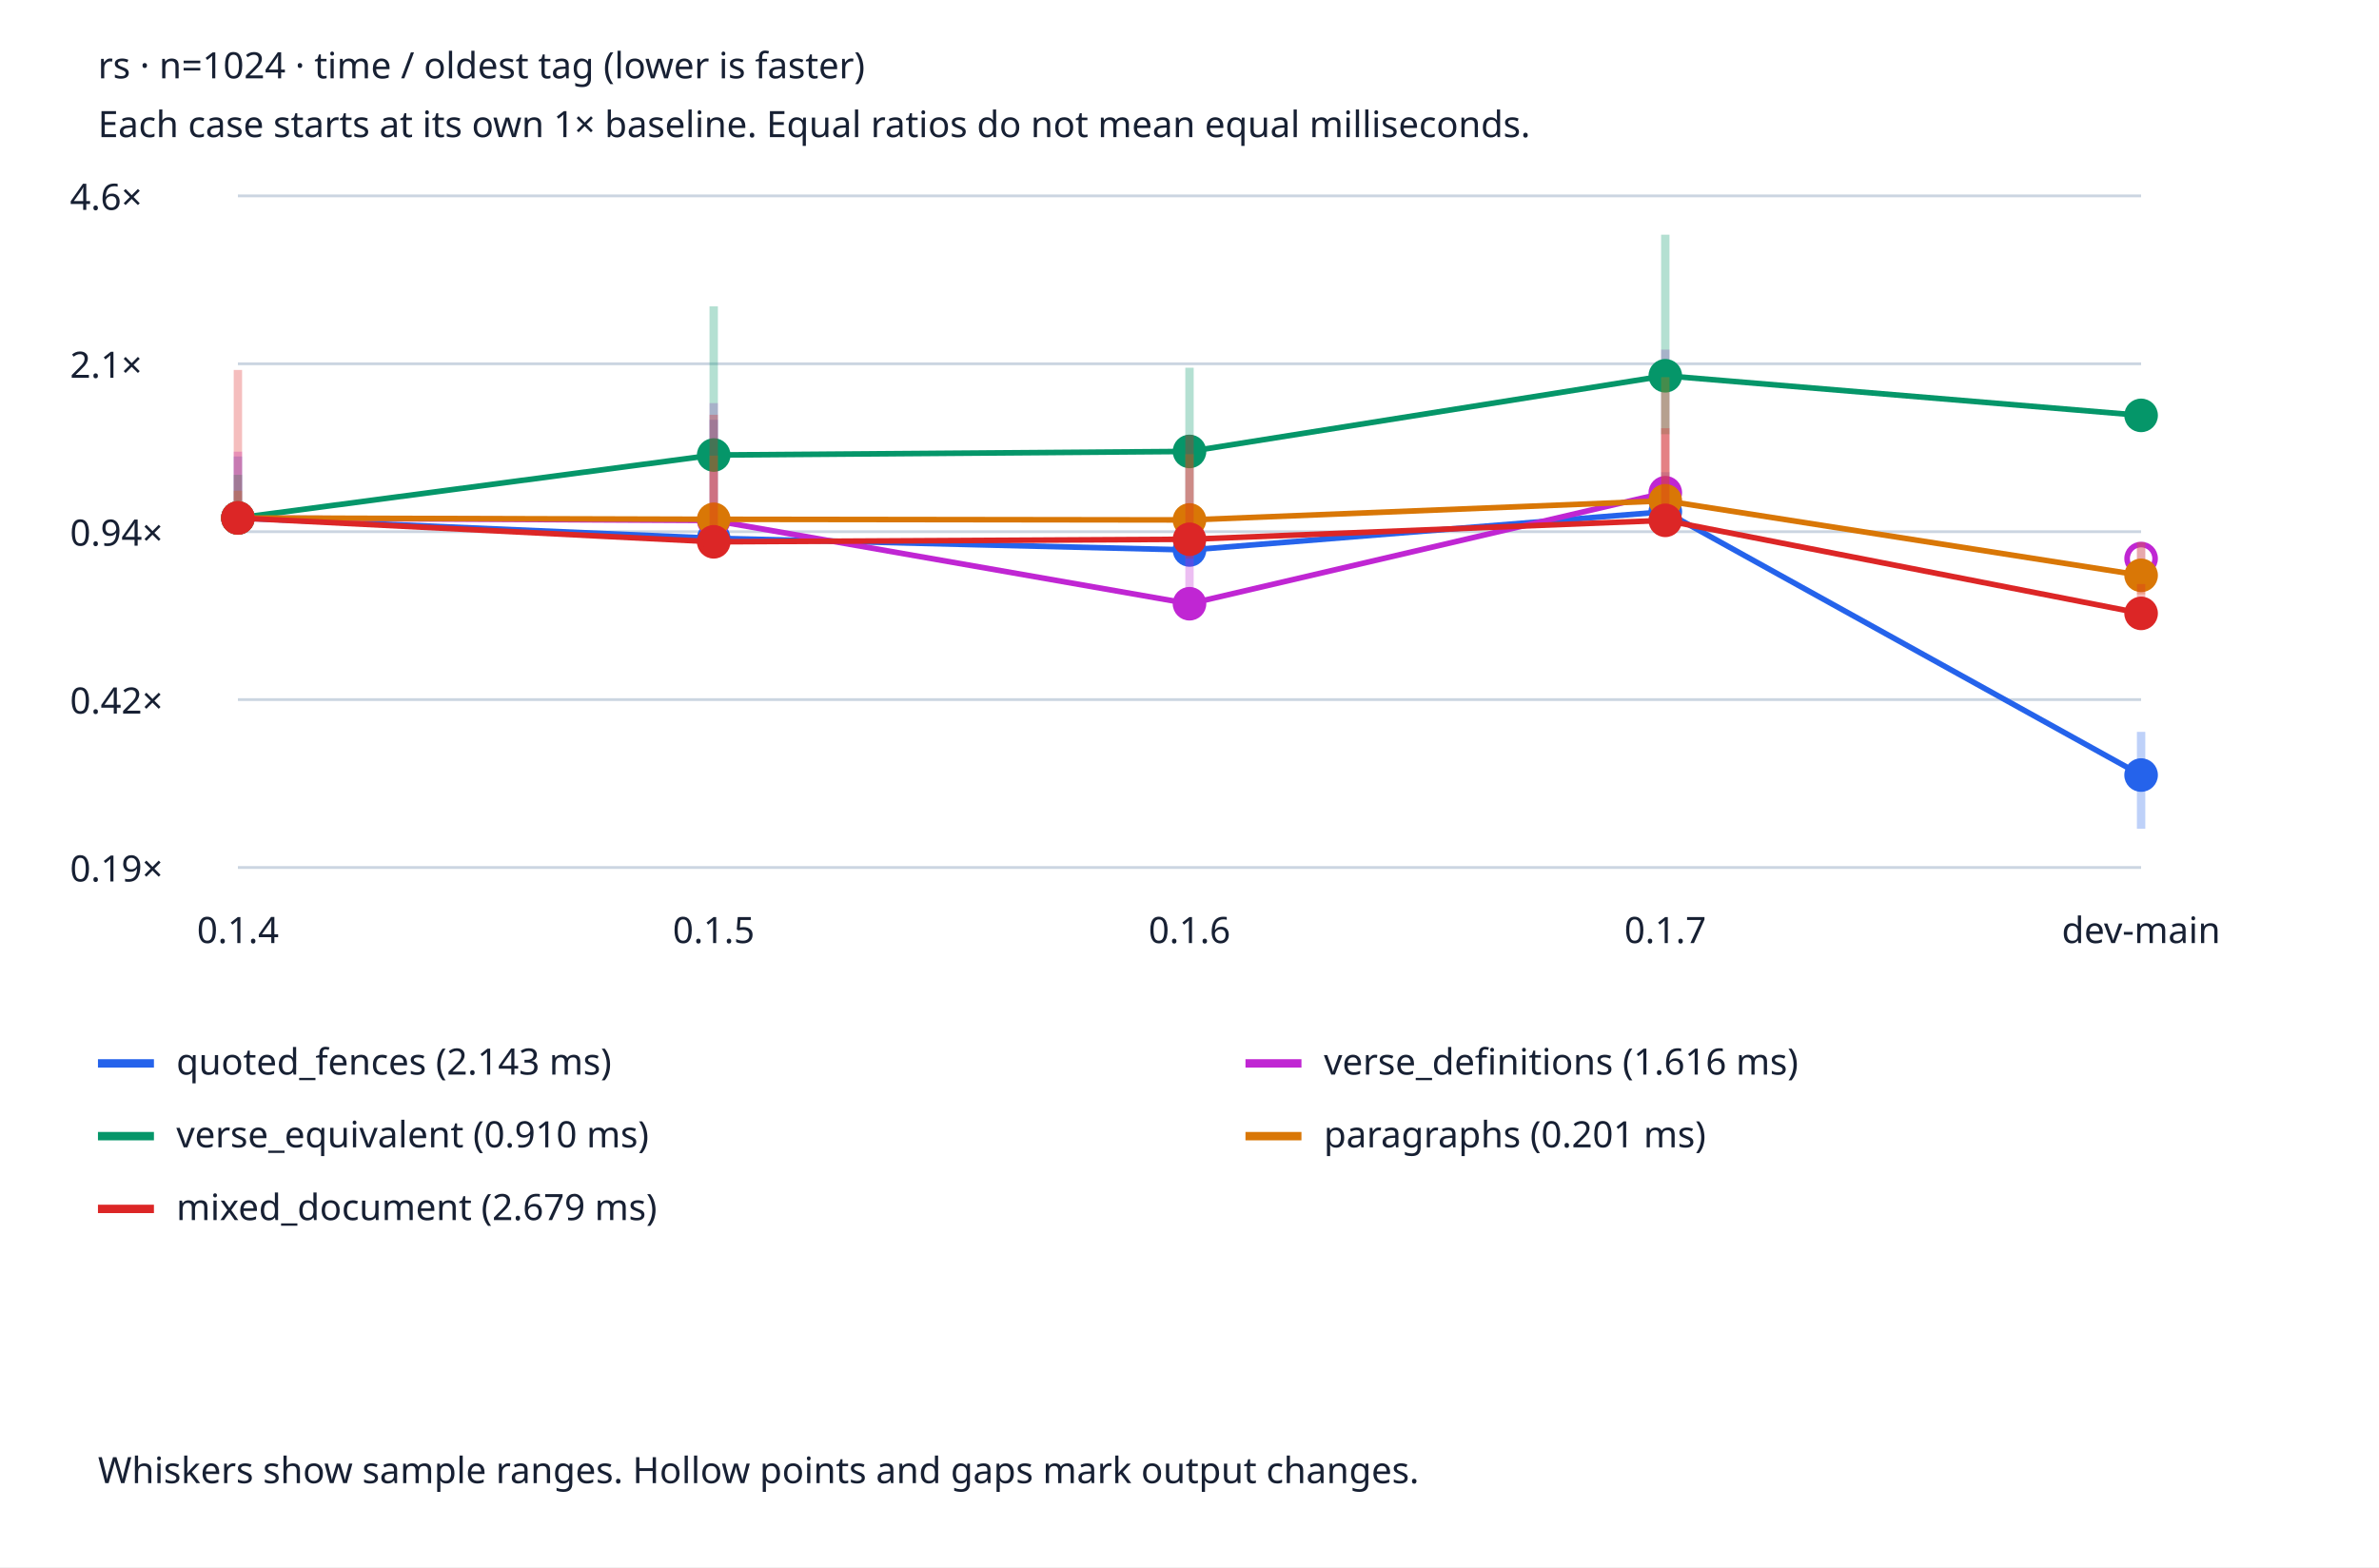
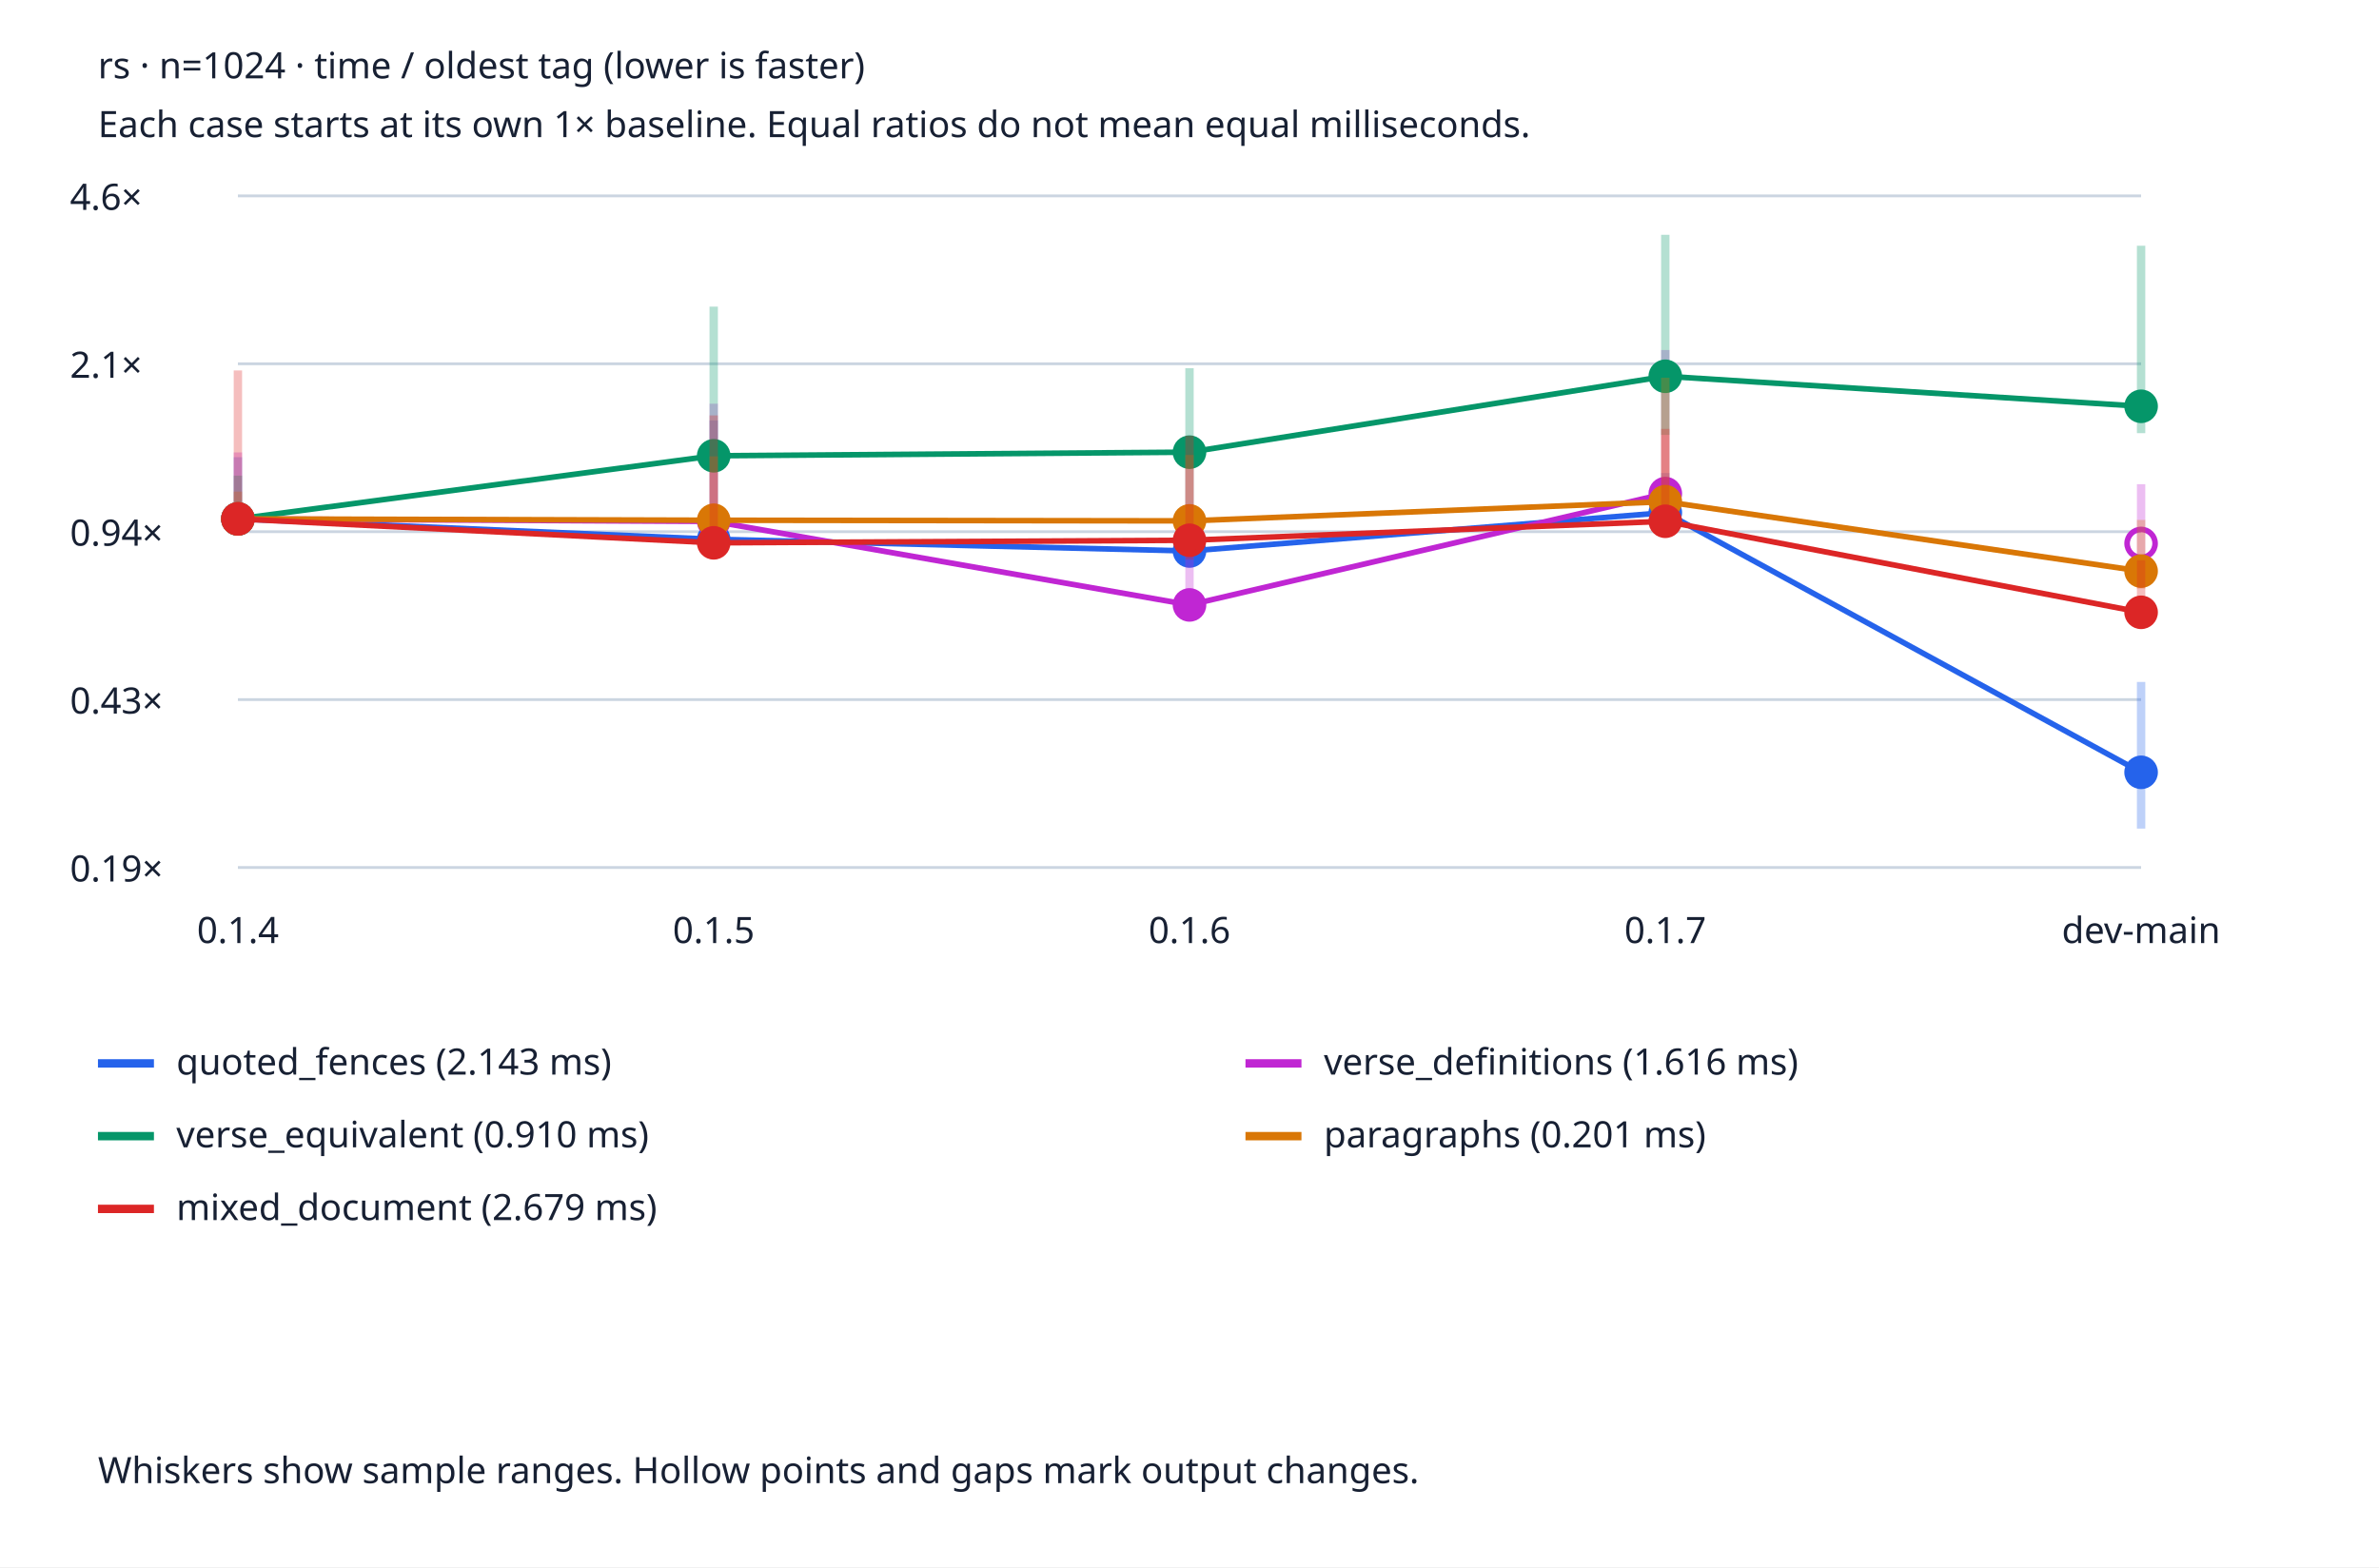
<svg xmlns="http://www.w3.org/2000/svg" viewBox="0 0 850 560" role="img" aria-labelledby="title desc">
  <style>text{font:13px system-ui;fill:#172033}.bg{fill:#fff}.grid{stroke:#cbd5e1}@media(prefers-color-scheme:dark){text{fill:#edf2f7}.bg{fill:#152033}.grid{stroke:#475569}}</style>
  <rect class="bg" width="850" height="560" />
  <text x="35" y="28" font-weight="bold">rs · n=1024 · time / oldest tag (lower is faster)</text>
  <text x="35" y="49">Each case starts at its own 1× baseline. Equal ratios do not mean equal milliseconds.</text>
  <line class="grid" x1="85" x2="765" y1="310.0" y2="310.0" />
  <text x="25" y="315.0">0.19×</text>
  <line class="grid" x1="85" x2="765" y1="250.0" y2="250.0" />
-   <text x="25" y="255.0">0.42×</text>
+   <text x="25" y="255.0">0.43×</text>
  <line class="grid" x1="85" x2="765" y1="190.0" y2="190.0" />
  <text x="25" y="195.0">0.94×</text>
  <line class="grid" x1="85" x2="765" y1="130" y2="130" />
  <text x="25" y="135">2.1×</text>
  <line class="grid" x1="85" x2="765" y1="70.0" y2="70.0" />
  <text x="25" y="75.0">4.6×</text>
  <text x="85.0" y="337" text-anchor="middle">0.1.4</text>
  <text x="255.0" y="337" text-anchor="middle">0.1.5</text>
  <text x="425.0" y="337" text-anchor="middle">0.1.6</text>
  <text x="595.0" y="337" text-anchor="middle">0.1.7</text>
  <text x="765.0" y="337" text-anchor="middle">dev-main</text>
-   <line x1="85.0" x2="85.0" y1="190.453" y2="163.11" stroke="#2563eb" stroke-width="3" opacity=".3" />
-   <circle cx="85.0" cy="185.093" r="5" fill="#2563eb" stroke="#2563eb" stroke-width="2" />
-   <line x1="85.0" y1="185.093" x2="255.0" y2="192.346" stroke="#2563eb" stroke-width="2" />
-   <line x1="255.0" x2="255.0" y1="199.131" y2="150.011" stroke="#2563eb" stroke-width="3" opacity=".3" />
-   <circle cx="255.0" cy="192.346" r="5" fill="#2563eb" stroke="#2563eb" stroke-width="2" />
-   <line x1="255.0" y1="192.346" x2="425.0" y2="196.535" stroke="#2563eb" stroke-width="2" />
-   <line x1="425.0" x2="425.0" y1="200.168" y2="157.048" stroke="#2563eb" stroke-width="3" opacity=".3" />
-   <circle cx="425.0" cy="196.535" r="5" fill="#2563eb" stroke="#2563eb" stroke-width="2" />
-   <line x1="425.0" y1="196.535" x2="595.0" y2="182.844" stroke="#2563eb" stroke-width="2" />
-   <line x1="595.0" x2="595.0" y1="187.702" y2="168.741" stroke="#2563eb" stroke-width="3" opacity=".3" />
-   <circle cx="595.0" cy="182.844" r="5" fill="#2563eb" stroke="#2563eb" stroke-width="2" />
-   <line x1="595.0" y1="182.844" x2="765.0" y2="276.961" stroke="#2563eb" stroke-width="2" />
-   <line x1="765.0" x2="765.0" y1="296.135" y2="261.534" stroke="#2563eb" stroke-width="3" opacity=".3" />
-   <circle cx="765.0" cy="276.961" r="5" fill="#2563eb" stroke="#2563eb" stroke-width="2" />
+   <line x1="85.0" x2="85.0" y1="190.801" y2="163.379" stroke="#2563eb" stroke-width="3" opacity=".3" />
+   <circle cx="85.0" cy="185.426" r="5" fill="#2563eb" stroke="#2563eb" stroke-width="2" />
+   <line x1="85.0" y1="185.426" x2="255.0" y2="192.7" stroke="#2563eb" stroke-width="2" />
+   <line x1="255.0" x2="255.0" y1="199.504" y2="150.242" stroke="#2563eb" stroke-width="3" opacity=".3" />
+   <circle cx="255.0" cy="192.7" r="5" fill="#2563eb" stroke="#2563eb" stroke-width="2" />
+   <line x1="255.0" y1="192.7" x2="425.0" y2="196.901" stroke="#2563eb" stroke-width="2" />
+   <line x1="425.0" x2="425.0" y1="200.545" y2="157.3" stroke="#2563eb" stroke-width="3" opacity=".3" />
+   <circle cx="425.0" cy="196.901" r="5" fill="#2563eb" stroke="#2563eb" stroke-width="2" />
+   <line x1="425.0" y1="196.901" x2="595.0" y2="183.171" stroke="#2563eb" stroke-width="2" />
+   <line x1="595.0" x2="595.0" y1="188.043" y2="169.027" stroke="#2563eb" stroke-width="3" opacity=".3" />
+   <circle cx="595.0" cy="183.171" r="5" fill="#2563eb" stroke="#2563eb" stroke-width="2" />
+   <line x1="595.0" y1="183.171" x2="765.0" y2="275.985" stroke="#2563eb" stroke-width="2" />
+   <line x1="765.0" x2="765.0" y1="296.095" y2="243.693" stroke="#2563eb" stroke-width="3" opacity=".3" />
+   <circle cx="765.0" cy="275.985" r="5" fill="#2563eb" stroke="#2563eb" stroke-width="2" />
  <line x1="35" x2="55" y1="380" y2="380" stroke="#2563eb" stroke-width="3" />
  <text x="63" y="384">quoted_fences (2.143 ms)</text>
-   <line x1="85.0" x2="85.0" y1="190.313" y2="161.409" stroke="#c026d3" stroke-width="3" opacity=".3" />
-   <circle cx="85.0" cy="185.093" r="5" fill="#c026d3" stroke="#c026d3" stroke-width="2" />
-   <line x1="85.0" y1="185.093" x2="255.0" y2="185.992" stroke="#c026d3" stroke-width="2" />
-   <line x1="255.0" x2="255.0" y1="190.762" y2="144.047" stroke="#c026d3" stroke-width="3" opacity=".3" />
-   <circle cx="255.0" cy="185.992" r="5" fill="#c026d3" stroke="#c026d3" stroke-width="2" />
-   <line x1="255.0" y1="185.992" x2="425.0" y2="215.744" stroke="#c026d3" stroke-width="2" />
-   <line x1="425.0" x2="425.0" y1="218.988" y2="185.055" stroke="#c026d3" stroke-width="3" opacity=".3" />
-   <circle cx="425.0" cy="215.744" r="5" fill="#c026d3" stroke="#c026d3" stroke-width="2" />
-   <line x1="425.0" y1="215.744" x2="595.0" y2="176.071" stroke="#c026d3" stroke-width="2" />
-   <line x1="595.0" x2="595.0" y1="179.947" y2="124.926" stroke="#c026d3" stroke-width="3" opacity=".3" />
-   <circle cx="595.0" cy="176.071" r="5" fill="#c026d3" stroke="#c026d3" stroke-width="2" />
-   <line x1="765.0" x2="765.0" y1="203.58" y2="194.757" stroke="#c026d3" stroke-width="3" opacity=".3" />
-   <circle cx="765.0" cy="199.592" r="5" fill="none" stroke="#c026d3" stroke-width="2" />
+   <line x1="85.0" x2="85.0" y1="190.661" y2="161.673" stroke="#c026d3" stroke-width="3" opacity=".3" />
+   <circle cx="85.0" cy="185.426" r="5" fill="#c026d3" stroke="#c026d3" stroke-width="2" />
+   <line x1="85.0" y1="185.426" x2="255.0" y2="186.328" stroke="#c026d3" stroke-width="2" />
+   <line x1="255.0" x2="255.0" y1="191.111" y2="144.262" stroke="#c026d3" stroke-width="3" opacity=".3" />
+   <circle cx="255.0" cy="186.328" r="5" fill="#c026d3" stroke="#c026d3" stroke-width="2" />
+   <line x1="255.0" y1="186.328" x2="425.0" y2="216.166" stroke="#c026d3" stroke-width="2" />
+   <line x1="425.0" x2="425.0" y1="219.419" y2="185.387" stroke="#c026d3" stroke-width="3" opacity=".3" />
+   <circle cx="425.0" cy="216.166" r="5" fill="#c026d3" stroke="#c026d3" stroke-width="2" />
+   <line x1="425.0" y1="216.166" x2="595.0" y2="176.378" stroke="#c026d3" stroke-width="2" />
+   <line x1="595.0" x2="595.0" y1="180.265" y2="125.085" stroke="#c026d3" stroke-width="3" opacity=".3" />
+   <circle cx="595.0" cy="176.378" r="5" fill="#c026d3" stroke="#c026d3" stroke-width="2" />
+   <line x1="765.0" x2="765.0" y1="198.924" y2="173.023" stroke="#c026d3" stroke-width="3" opacity=".3" />
+   <circle cx="765.0" cy="194.195" r="5" fill="none" stroke="#c026d3" stroke-width="2" />
  <line x1="445" x2="465" y1="380" y2="380" stroke="#c026d3" stroke-width="3" />
  <text x="473" y="384">verse_definitions (1.616 ms)</text>
-   <line x1="85.0" x2="85.0" y1="187.723" y2="169.68" stroke="#059669" stroke-width="3" opacity=".3" />
-   <circle cx="85.0" cy="185.093" r="5" fill="#059669" stroke="#059669" stroke-width="2" />
-   <line x1="85.0" y1="185.093" x2="255.0" y2="162.601" stroke="#059669" stroke-width="2" />
-   <line x1="255.0" x2="255.0" y1="165.287" y2="109.461" stroke="#059669" stroke-width="3" opacity=".3" />
-   <circle cx="255.0" cy="162.601" r="5" fill="#059669" stroke="#059669" stroke-width="2" />
-   <line x1="255.0" y1="162.601" x2="425.0" y2="161.32" stroke="#059669" stroke-width="2" />
-   <line x1="425.0" x2="425.0" y1="164.692" y2="131.401" stroke="#059669" stroke-width="3" opacity=".3" />
-   <circle cx="425.0" cy="161.32" r="5" fill="#059669" stroke="#059669" stroke-width="2" />
-   <line x1="425.0" y1="161.32" x2="595.0" y2="134.275" stroke="#059669" stroke-width="2" />
-   <line x1="595.0" x2="595.0" y1="155.169" y2="83.865" stroke="#059669" stroke-width="3" opacity=".3" />
-   <circle cx="595.0" cy="134.275" r="5" fill="#059669" stroke="#059669" stroke-width="2" />
-   <line x1="595.0" y1="134.275" x2="765.0" y2="148.434" stroke="#059669" stroke-width="2" />
-   <line x1="765.0" x2="765.0" y1="151.864" y2="144.669" stroke="#059669" stroke-width="3" opacity=".3" />
-   <circle cx="765.0" cy="148.434" r="5" fill="#059669" stroke="#059669" stroke-width="2" />
+   <line x1="85.0" x2="85.0" y1="188.063" y2="169.969" stroke="#059669" stroke-width="3" opacity=".3" />
+   <circle cx="85.0" cy="185.426" r="5" fill="#059669" stroke="#059669" stroke-width="2" />
+   <line x1="85.0" y1="185.426" x2="255.0" y2="162.869" stroke="#059669" stroke-width="2" />
+   <line x1="255.0" x2="255.0" y1="165.563" y2="109.576" stroke="#059669" stroke-width="3" opacity=".3" />
+   <circle cx="255.0" cy="162.869" r="5" fill="#059669" stroke="#059669" stroke-width="2" />
+   <line x1="255.0" y1="162.869" x2="425.0" y2="161.584" stroke="#059669" stroke-width="2" />
+   <line x1="425.0" x2="425.0" y1="164.966" y2="131.579" stroke="#059669" stroke-width="3" opacity=".3" />
+   <circle cx="425.0" cy="161.584" r="5" fill="#059669" stroke="#059669" stroke-width="2" />
+   <line x1="425.0" y1="161.584" x2="595.0" y2="134.461" stroke="#059669" stroke-width="2" />
+   <line x1="595.0" x2="595.0" y1="155.416" y2="83.905" stroke="#059669" stroke-width="3" opacity=".3" />
+   <circle cx="595.0" cy="134.461" r="5" fill="#059669" stroke="#059669" stroke-width="2" />
+   <line x1="595.0" y1="134.461" x2="765.0" y2="145.188" stroke="#059669" stroke-width="2" />
+   <line x1="765.0" x2="765.0" y1="154.784" y2="87.813" stroke="#059669" stroke-width="3" opacity=".3" />
+   <circle cx="765.0" cy="145.188" r="5" fill="#059669" stroke="#059669" stroke-width="2" />
  <line x1="35" x2="55" y1="406" y2="406" stroke="#059669" stroke-width="3" />
  <text x="63" y="410">verse_equivalent (0.910 ms)</text>
-   <line x1="85.0" x2="85.0" y1="187.795" y2="175.371" stroke="#d97706" stroke-width="3" opacity=".3" />
-   <circle cx="85.0" cy="185.093" r="5" fill="#d97706" stroke="#d97706" stroke-width="2" />
-   <line x1="85.0" y1="185.093" x2="255.0" y2="185.572" stroke="#d97706" stroke-width="2" />
-   <line x1="255.0" x2="255.0" y1="188.859" y2="162.818" stroke="#d97706" stroke-width="3" opacity=".3" />
-   <circle cx="255.0" cy="185.572" r="5" fill="#d97706" stroke="#d97706" stroke-width="2" />
-   <line x1="255.0" y1="185.572" x2="425.0" y2="185.796" stroke="#d97706" stroke-width="2" />
-   <line x1="425.0" x2="425.0" y1="188.887" y2="162.313" stroke="#d97706" stroke-width="3" opacity=".3" />
-   <circle cx="425.0" cy="185.796" r="5" fill="#d97706" stroke="#d97706" stroke-width="2" />
-   <line x1="425.0" y1="185.796" x2="595.0" y2="178.958" stroke="#d97706" stroke-width="2" />
-   <line x1="595.0" x2="595.0" y1="185.568" y2="134.784" stroke="#d97706" stroke-width="3" opacity=".3" />
-   <circle cx="595.0" cy="178.958" r="5" fill="#d97706" stroke="#d97706" stroke-width="2" />
-   <line x1="595.0" y1="178.958" x2="765.0" y2="205.595" stroke="#d97706" stroke-width="2" />
-   <line x1="765.0" x2="765.0" y1="212.379" y2="193.742" stroke="#d97706" stroke-width="3" opacity=".3" />
-   <circle cx="765.0" cy="205.595" r="5" fill="#d97706" stroke="#d97706" stroke-width="2" />
+   <line x1="85.0" x2="85.0" y1="188.136" y2="175.676" stroke="#d97706" stroke-width="3" opacity=".3" />
+   <circle cx="85.0" cy="185.426" r="5" fill="#d97706" stroke="#d97706" stroke-width="2" />
+   <line x1="85.0" y1="185.426" x2="255.0" y2="185.906" stroke="#d97706" stroke-width="2" />
+   <line x1="255.0" x2="255.0" y1="189.203" y2="163.086" stroke="#d97706" stroke-width="3" opacity=".3" />
+   <circle cx="255.0" cy="185.906" r="5" fill="#d97706" stroke="#d97706" stroke-width="2" />
+   <line x1="255.0" y1="185.906" x2="425.0" y2="186.131" stroke="#d97706" stroke-width="2" />
+   <line x1="425.0" x2="425.0" y1="189.231" y2="162.581" stroke="#d97706" stroke-width="3" opacity=".3" />
+   <circle cx="425.0" cy="186.131" r="5" fill="#d97706" stroke="#d97706" stroke-width="2" />
+   <line x1="425.0" y1="186.131" x2="595.0" y2="179.273" stroke="#d97706" stroke-width="2" />
+   <line x1="595.0" x2="595.0" y1="185.903" y2="134.972" stroke="#d97706" stroke-width="3" opacity=".3" />
+   <circle cx="595.0" cy="179.273" r="5" fill="#d97706" stroke="#d97706" stroke-width="2" />
+   <line x1="595.0" y1="179.273" x2="765.0" y2="204.091" stroke="#d97706" stroke-width="2" />
+   <line x1="765.0" x2="765.0" y1="210.321" y2="185.787" stroke="#d97706" stroke-width="3" opacity=".3" />
+   <circle cx="765.0" cy="204.091" r="5" fill="#d97706" stroke="#d97706" stroke-width="2" />
  <line x1="445" x2="465" y1="406" y2="406" stroke="#d97706" stroke-width="3" />
  <text x="473" y="410">paragraphs (0.201 ms)</text>
-   <line x1="85.0" x2="85.0" y1="187.972" y2="132.201" stroke="#dc2626" stroke-width="3" opacity=".3" />
-   <circle cx="85.0" cy="185.093" r="5" fill="#dc2626" stroke="#dc2626" stroke-width="2" />
-   <line x1="85.0" y1="185.093" x2="255.0" y2="193.616" stroke="#dc2626" stroke-width="2" />
-   <line x1="255.0" x2="255.0" y1="199.289" y2="148.213" stroke="#dc2626" stroke-width="3" opacity=".3" />
-   <circle cx="255.0" cy="193.616" r="5" fill="#dc2626" stroke="#dc2626" stroke-width="2" />
-   <line x1="255.0" y1="193.616" x2="425.0" y2="192.708" stroke="#dc2626" stroke-width="2" />
-   <line x1="425.0" x2="425.0" y1="199.607" y2="155.455" stroke="#dc2626" stroke-width="3" opacity=".3" />
-   <circle cx="425.0" cy="192.708" r="5" fill="#dc2626" stroke="#dc2626" stroke-width="2" />
-   <line x1="425.0" y1="192.708" x2="595.0" y2="185.939" stroke="#dc2626" stroke-width="2" />
-   <line x1="595.0" x2="595.0" y1="188.732" y2="153.026" stroke="#dc2626" stroke-width="3" opacity=".3" />
-   <circle cx="595.0" cy="185.939" r="5" fill="#dc2626" stroke="#dc2626" stroke-width="2" />
-   <line x1="595.0" y1="185.939" x2="765.0" y2="219.19" stroke="#dc2626" stroke-width="2" />
-   <line x1="765.0" x2="765.0" y1="221.696" y2="208.707" stroke="#dc2626" stroke-width="3" opacity=".3" />
-   <circle cx="765.0" cy="219.19" r="5" fill="#dc2626" stroke="#dc2626" stroke-width="2" />
+   <line x1="85.0" x2="85.0" y1="188.314" y2="132.38" stroke="#dc2626" stroke-width="3" opacity=".3" />
+   <circle cx="85.0" cy="185.426" r="5" fill="#dc2626" stroke="#dc2626" stroke-width="2" />
+   <line x1="85.0" y1="185.426" x2="255.0" y2="193.974" stroke="#dc2626" stroke-width="2" />
+   <line x1="255.0" x2="255.0" y1="199.663" y2="148.439" stroke="#dc2626" stroke-width="3" opacity=".3" />
+   <circle cx="255.0" cy="193.974" r="5" fill="#dc2626" stroke="#dc2626" stroke-width="2" />
+   <line x1="255.0" y1="193.974" x2="425.0" y2="193.063" stroke="#dc2626" stroke-width="2" />
+   <line x1="425.0" x2="425.0" y1="199.982" y2="155.703" stroke="#dc2626" stroke-width="3" opacity=".3" />
+   <circle cx="425.0" cy="193.063" r="5" fill="#dc2626" stroke="#dc2626" stroke-width="2" />
+   <line x1="425.0" y1="193.063" x2="595.0" y2="186.274" stroke="#dc2626" stroke-width="2" />
+   <line x1="595.0" x2="595.0" y1="189.076" y2="153.266" stroke="#dc2626" stroke-width="3" opacity=".3" />
+   <circle cx="595.0" cy="186.274" r="5" fill="#dc2626" stroke="#dc2626" stroke-width="2" />
+   <line x1="595.0" y1="186.274" x2="765.0" y2="218.806" stroke="#dc2626" stroke-width="2" />
+   <line x1="765.0" x2="765.0" y1="220.178" y2="200.218" stroke="#dc2626" stroke-width="3" opacity=".3" />
+   <circle cx="765.0" cy="218.806" r="5" fill="#dc2626" stroke="#dc2626" stroke-width="2" />
  <line x1="35" x2="55" y1="432" y2="432" stroke="#dc2626" stroke-width="3" />
  <text x="63" y="436">mixed_document (2.679 ms)</text>
  <text x="35" y="530">Whiskers show sample ranges. Hollow points and gaps mark output changes.</text>
</svg>
